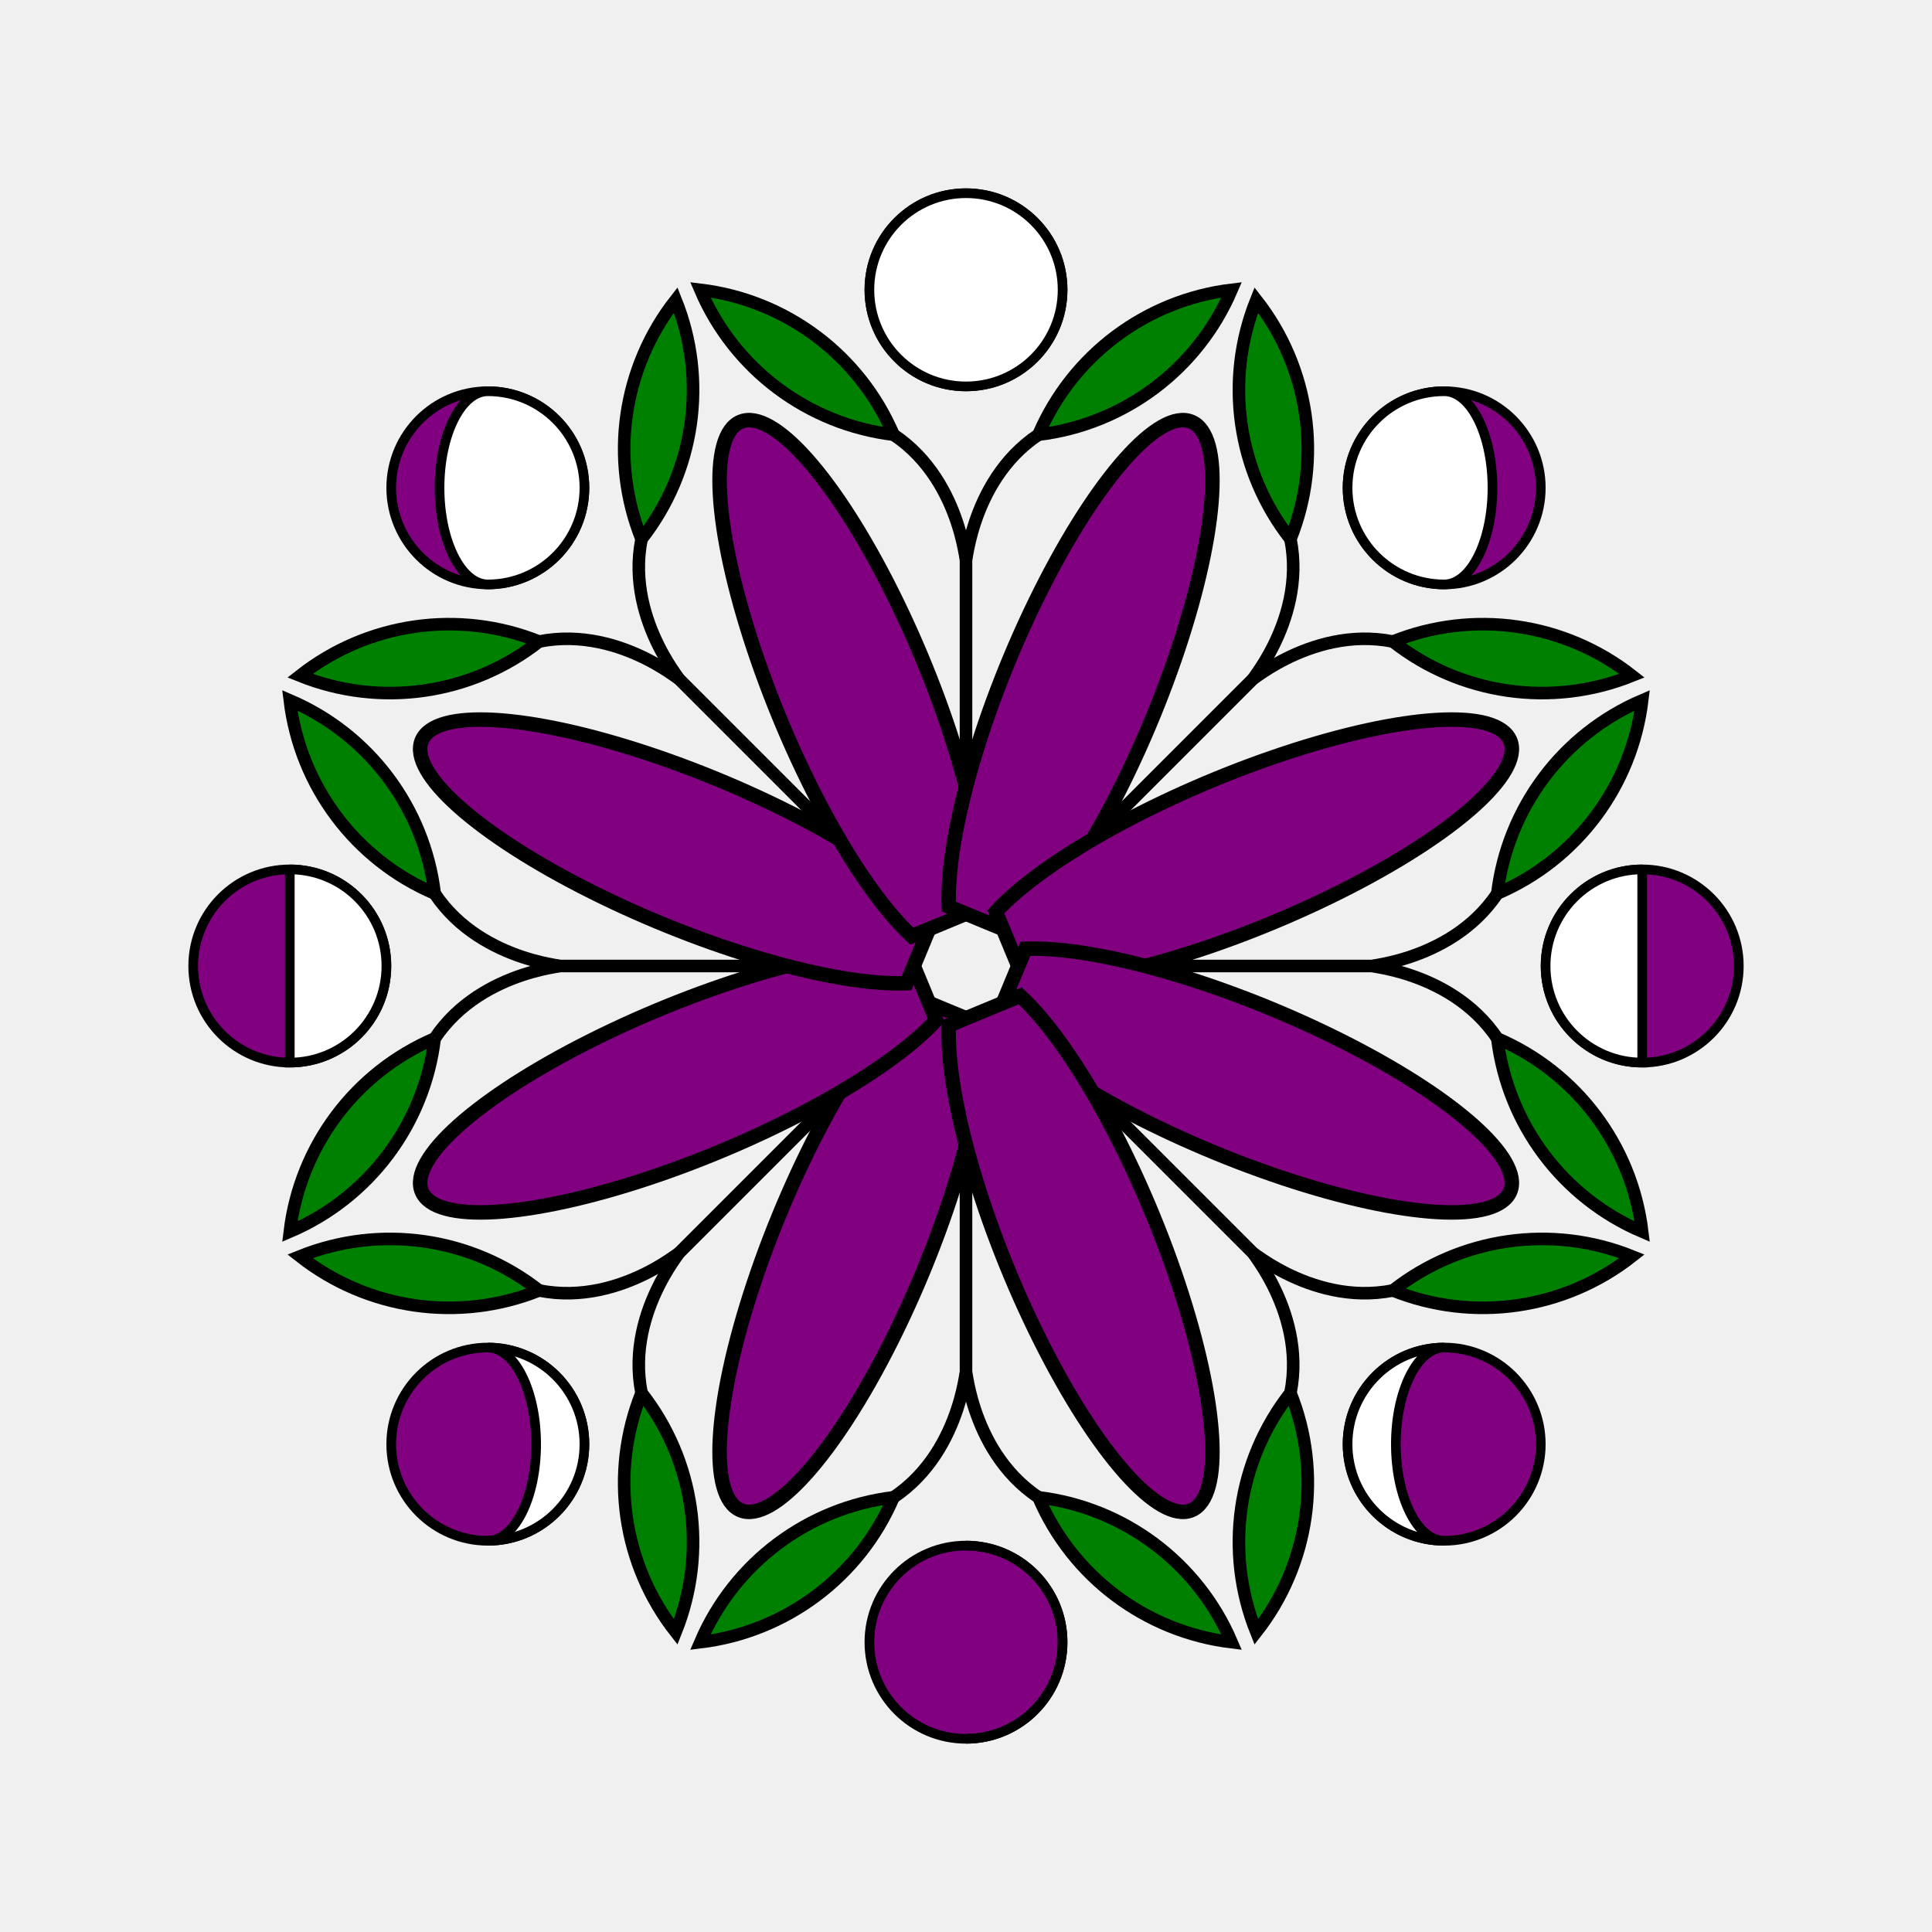
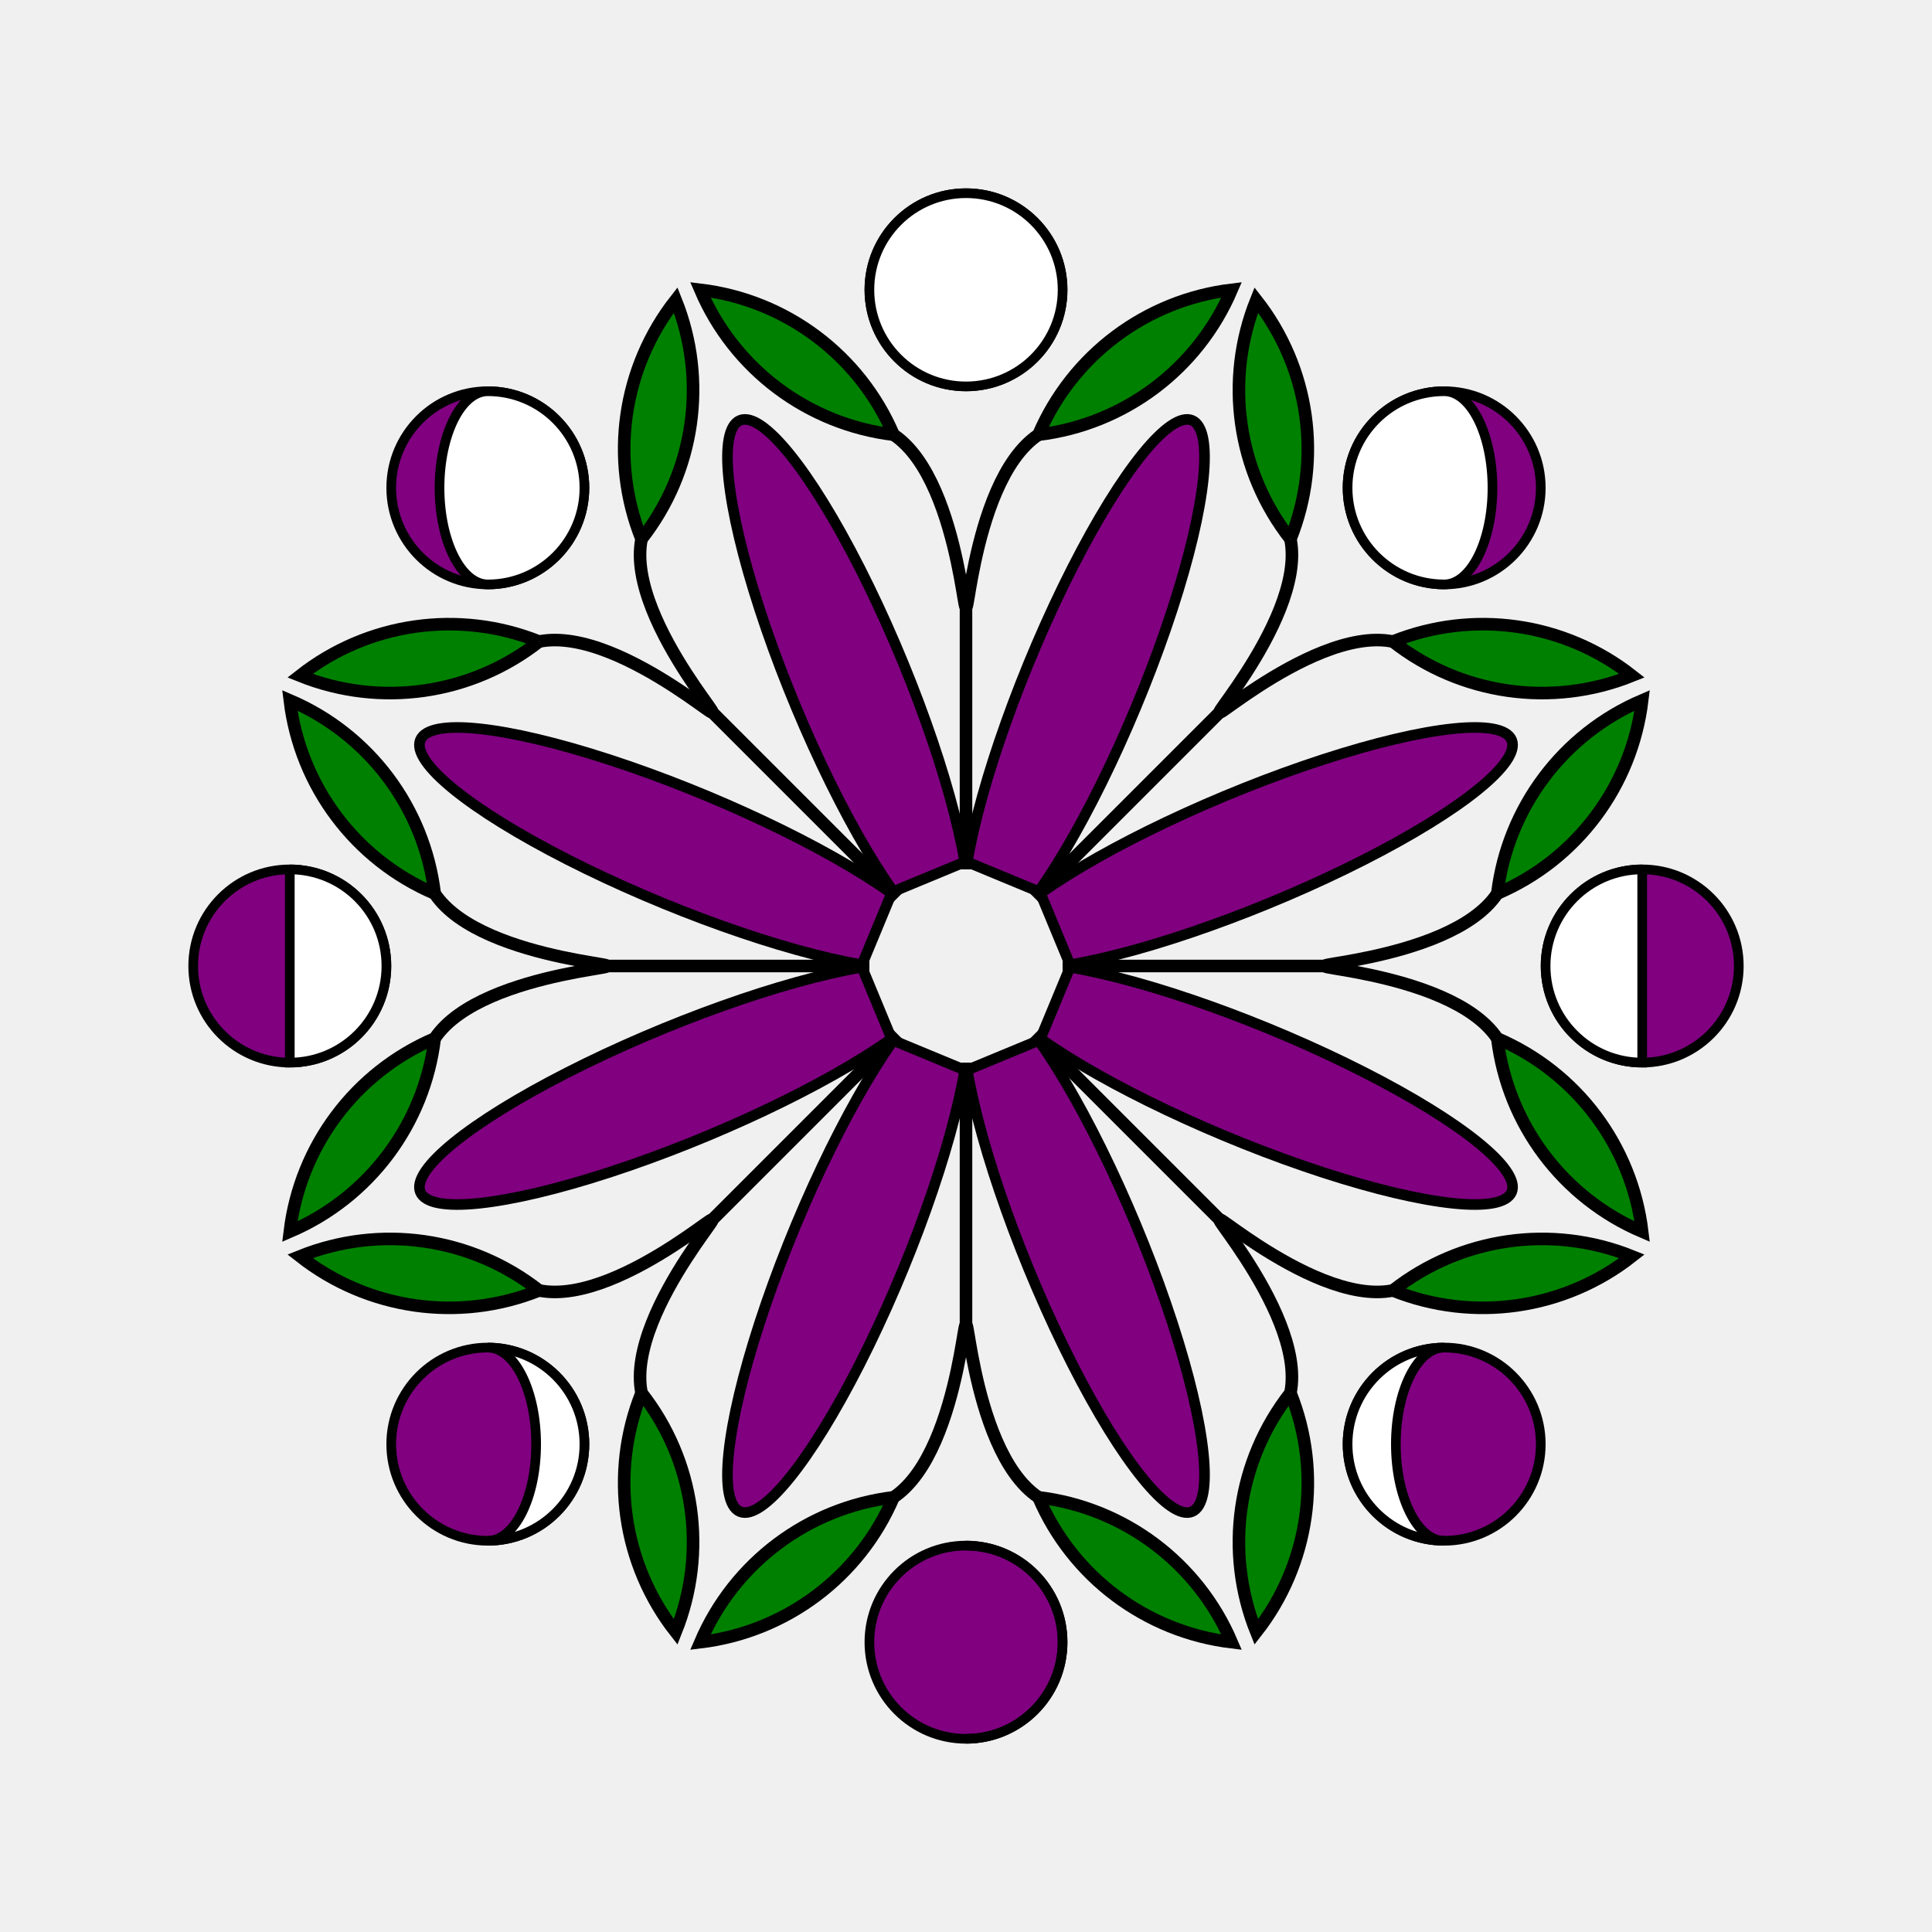
<svg xmlns="http://www.w3.org/2000/svg" viewBox="-1 -1 2 2">
  <style type="text/css">
      .plant {
        stroke: black;
        stroke-width: 0.013;
      }
      .plant-stem {
        fill: none;
      }
      .plant-leaf {
        fill: green;
      }
    </style>
-   <g class="plant" transform="         rotate(0)         translate(0, 0.2)       ">
-     <path class="plant-stem" d="           M 0,0           L 0,0.25         " />
-     <path class="plant-stem" d="         M 0,0.225         C 0,0.2 0,0.3 0.075,0.35       " />
-     <path class="plant-stem" d="         M 0,0.225         C 0,0.2 0,0.3 -0.075,0.35       " />
-     <path class="plant-leaf" d="         M 0.075,0.35         a 0.25,0.25 -45 0,0 0.2,0.15         A 0.25,0.25 -45 0,0 0.075,0.35       " />
-     <path class="plant-leaf" d="         M -0.075,0.35         a 0.25,0.25 -45 0,0 -0.2,0.15         A 0.25,0.25 -45 0,0 -0.075,0.35       " />
+   <g class="plant" transform="         rotate(0)         translate(0, 0.1)       ">
+     <path class="plant-stem" d="           M 0,0           L 0,0.3         " />
+     <path class="plant-stem" d="         M 0,0.3         C 0,0.2 0,0.4 0.075,0.45       " />
+     <path class="plant-stem" d="         M 0,0.3         C 0,0.2 0,0.4 -0.075,0.45       " />
+     <path class="plant-leaf" d="         M 0.075,0.45         a 0.25,0.25 -45 0,0 0.2,0.15         A 0.25,0.25 -45 0,0 0.075,0.45       " />
+     <path class="plant-leaf" d="         M -0.075,0.45         a 0.25,0.25 -45 0,0 -0.2,0.15         A 0.25,0.25 -45 0,0 -0.075,0.45       " />
  </g>
-   <g class="plant" transform="         rotate(45)         translate(0, 0.2)       ">
-     <path class="plant-stem" d="           M 0,0           L 0,0.25         " />
-     <path class="plant-stem" d="         M 0,0.225         C 0,0.2 0,0.3 0.075,0.35       " />
-     <path class="plant-stem" d="         M 0,0.225         C 0,0.2 0,0.3 -0.075,0.35       " />
-     <path class="plant-leaf" d="         M 0.075,0.35         a 0.25,0.25 -45 0,0 0.2,0.15         A 0.25,0.25 -45 0,0 0.075,0.35       " />
-     <path class="plant-leaf" d="         M -0.075,0.35         a 0.25,0.25 -45 0,0 -0.2,0.15         A 0.25,0.25 -45 0,0 -0.075,0.35       " />
+   <g class="plant" transform="         rotate(45)         translate(0, 0.1)       ">
+     <path class="plant-stem" d="           M 0,0           L 0,0.3         " />
+     <path class="plant-stem" d="         M 0,0.3         C 0,0.2 0,0.4 0.075,0.45       " />
+     <path class="plant-stem" d="         M 0,0.3         C 0,0.2 0,0.4 -0.075,0.45       " />
+     <path class="plant-leaf" d="         M 0.075,0.45         a 0.25,0.25 -45 0,0 0.2,0.15         A 0.25,0.25 -45 0,0 0.075,0.45       " />
+     <path class="plant-leaf" d="         M -0.075,0.45         a 0.25,0.25 -45 0,0 -0.2,0.15         A 0.25,0.25 -45 0,0 -0.075,0.45       " />
  </g>
-   <g class="plant" transform="         rotate(90)         translate(0, 0.2)       ">
-     <path class="plant-stem" d="           M 0,0           L 0,0.25         " />
-     <path class="plant-stem" d="         M 0,0.225         C 0,0.2 0,0.3 0.075,0.35       " />
-     <path class="plant-stem" d="         M 0,0.225         C 0,0.2 0,0.3 -0.075,0.35       " />
-     <path class="plant-leaf" d="         M 0.075,0.35         a 0.25,0.25 -45 0,0 0.2,0.15         A 0.25,0.25 -45 0,0 0.075,0.35       " />
-     <path class="plant-leaf" d="         M -0.075,0.35         a 0.25,0.25 -45 0,0 -0.2,0.15         A 0.25,0.25 -45 0,0 -0.075,0.35       " />
+   <g class="plant" transform="         rotate(90)         translate(0, 0.1)       ">
+     <path class="plant-stem" d="           M 0,0           L 0,0.3         " />
+     <path class="plant-stem" d="         M 0,0.3         C 0,0.2 0,0.4 0.075,0.45       " />
+     <path class="plant-stem" d="         M 0,0.3         C 0,0.2 0,0.4 -0.075,0.45       " />
+     <path class="plant-leaf" d="         M 0.075,0.45         a 0.25,0.25 -45 0,0 0.2,0.15         A 0.25,0.25 -45 0,0 0.075,0.45       " />
+     <path class="plant-leaf" d="         M -0.075,0.45         a 0.25,0.25 -45 0,0 -0.2,0.15         A 0.25,0.25 -45 0,0 -0.075,0.45       " />
  </g>
-   <g class="plant" transform="         rotate(135)         translate(0, 0.2)       ">
-     <path class="plant-stem" d="           M 0,0           L 0,0.25         " />
-     <path class="plant-stem" d="         M 0,0.225         C 0,0.2 0,0.3 0.075,0.35       " />
-     <path class="plant-stem" d="         M 0,0.225         C 0,0.2 0,0.3 -0.075,0.35       " />
-     <path class="plant-leaf" d="         M 0.075,0.35         a 0.25,0.25 -45 0,0 0.2,0.15         A 0.25,0.25 -45 0,0 0.075,0.35       " />
-     <path class="plant-leaf" d="         M -0.075,0.35         a 0.25,0.25 -45 0,0 -0.2,0.15         A 0.25,0.25 -45 0,0 -0.075,0.35       " />
+   <g class="plant" transform="         rotate(135)         translate(0, 0.1)       ">
+     <path class="plant-stem" d="           M 0,0           L 0,0.3         " />
+     <path class="plant-stem" d="         M 0,0.3         C 0,0.2 0,0.4 0.075,0.45       " />
+     <path class="plant-stem" d="         M 0,0.3         C 0,0.2 0,0.4 -0.075,0.45       " />
+     <path class="plant-leaf" d="         M 0.075,0.45         a 0.25,0.25 -45 0,0 0.2,0.15         A 0.25,0.25 -45 0,0 0.075,0.45       " />
+     <path class="plant-leaf" d="         M -0.075,0.45         a 0.25,0.25 -45 0,0 -0.2,0.15         A 0.25,0.25 -45 0,0 -0.075,0.45       " />
  </g>
-   <g class="plant" transform="         rotate(180)         translate(0, 0.2)       ">
-     <path class="plant-stem" d="           M 0,0           L 0,0.25         " />
-     <path class="plant-stem" d="         M 0,0.225         C 0,0.2 0,0.3 0.075,0.35       " />
-     <path class="plant-stem" d="         M 0,0.225         C 0,0.2 0,0.3 -0.075,0.35       " />
-     <path class="plant-leaf" d="         M 0.075,0.35         a 0.25,0.25 -45 0,0 0.2,0.15         A 0.25,0.25 -45 0,0 0.075,0.35       " />
-     <path class="plant-leaf" d="         M -0.075,0.35         a 0.25,0.25 -45 0,0 -0.2,0.15         A 0.25,0.25 -45 0,0 -0.075,0.35       " />
+   <g class="plant" transform="         rotate(180)         translate(0, 0.1)       ">
+     <path class="plant-stem" d="           M 0,0           L 0,0.3         " />
+     <path class="plant-stem" d="         M 0,0.3         C 0,0.2 0,0.4 0.075,0.45       " />
+     <path class="plant-stem" d="         M 0,0.3         C 0,0.2 0,0.4 -0.075,0.45       " />
+     <path class="plant-leaf" d="         M 0.075,0.45         a 0.25,0.25 -45 0,0 0.2,0.15         A 0.25,0.25 -45 0,0 0.075,0.45       " />
+     <path class="plant-leaf" d="         M -0.075,0.45         a 0.25,0.25 -45 0,0 -0.2,0.15         A 0.25,0.25 -45 0,0 -0.075,0.45       " />
  </g>
-   <g class="plant" transform="         rotate(225)         translate(0, 0.2)       ">
-     <path class="plant-stem" d="           M 0,0           L 0,0.25         " />
-     <path class="plant-stem" d="         M 0,0.225         C 0,0.2 0,0.3 0.075,0.35       " />
-     <path class="plant-stem" d="         M 0,0.225         C 0,0.2 0,0.3 -0.075,0.35       " />
-     <path class="plant-leaf" d="         M 0.075,0.35         a 0.25,0.25 -45 0,0 0.2,0.15         A 0.25,0.25 -45 0,0 0.075,0.35       " />
-     <path class="plant-leaf" d="         M -0.075,0.35         a 0.25,0.25 -45 0,0 -0.2,0.15         A 0.25,0.25 -45 0,0 -0.075,0.35       " />
+   <g class="plant" transform="         rotate(225)         translate(0, 0.1)       ">
+     <path class="plant-stem" d="           M 0,0           L 0,0.3         " />
+     <path class="plant-stem" d="         M 0,0.3         C 0,0.2 0,0.4 0.075,0.45       " />
+     <path class="plant-stem" d="         M 0,0.3         C 0,0.2 0,0.4 -0.075,0.45       " />
+     <path class="plant-leaf" d="         M 0.075,0.45         a 0.25,0.25 -45 0,0 0.2,0.15         A 0.25,0.25 -45 0,0 0.075,0.45       " />
+     <path class="plant-leaf" d="         M -0.075,0.45         a 0.25,0.25 -45 0,0 -0.2,0.15         A 0.25,0.25 -45 0,0 -0.075,0.45       " />
  </g>
-   <g class="plant" transform="         rotate(270)         translate(0, 0.2)       ">
-     <path class="plant-stem" d="           M 0,0           L 0,0.25         " />
-     <path class="plant-stem" d="         M 0,0.225         C 0,0.2 0,0.3 0.075,0.35       " />
-     <path class="plant-stem" d="         M 0,0.225         C 0,0.2 0,0.3 -0.075,0.35       " />
-     <path class="plant-leaf" d="         M 0.075,0.35         a 0.25,0.25 -45 0,0 0.2,0.15         A 0.25,0.25 -45 0,0 0.075,0.35       " />
-     <path class="plant-leaf" d="         M -0.075,0.35         a 0.25,0.25 -45 0,0 -0.2,0.15         A 0.25,0.25 -45 0,0 -0.075,0.35       " />
+   <g class="plant" transform="         rotate(270)         translate(0, 0.1)       ">
+     <path class="plant-stem" d="           M 0,0           L 0,0.3         " />
+     <path class="plant-stem" d="         M 0,0.3         C 0,0.2 0,0.4 0.075,0.45       " />
+     <path class="plant-stem" d="         M 0,0.3         C 0,0.2 0,0.4 -0.075,0.45       " />
+     <path class="plant-leaf" d="         M 0.075,0.45         a 0.25,0.25 -45 0,0 0.2,0.15         A 0.25,0.25 -45 0,0 0.075,0.45       " />
+     <path class="plant-leaf" d="         M -0.075,0.45         a 0.25,0.25 -45 0,0 -0.2,0.15         A 0.25,0.25 -45 0,0 -0.075,0.45       " />
  </g>
-   <g class="plant" transform="         rotate(315)         translate(0, 0.2)       ">
-     <path class="plant-stem" d="           M 0,0           L 0,0.25         " />
-     <path class="plant-stem" d="         M 0,0.225         C 0,0.2 0,0.3 0.075,0.35       " />
-     <path class="plant-stem" d="         M 0,0.225         C 0,0.2 0,0.3 -0.075,0.35       " />
-     <path class="plant-leaf" d="         M 0.075,0.35         a 0.25,0.25 -45 0,0 0.2,0.15         A 0.25,0.25 -45 0,0 0.075,0.35       " />
-     <path class="plant-leaf" d="         M -0.075,0.35         a 0.25,0.25 -45 0,0 -0.2,0.15         A 0.25,0.25 -45 0,0 -0.075,0.35       " />
+   <g class="plant" transform="         rotate(315)         translate(0, 0.1)       ">
+     <path class="plant-stem" d="           M 0,0           L 0,0.3         " />
+     <path class="plant-stem" d="         M 0,0.3         C 0,0.2 0,0.4 0.075,0.45       " />
+     <path class="plant-stem" d="         M 0,0.3         C 0,0.2 0,0.4 -0.075,0.45       " />
+     <path class="plant-leaf" d="         M 0.075,0.45         a 0.25,0.25 -45 0,0 0.2,0.15         A 0.25,0.25 -45 0,0 0.075,0.45       " />
+     <path class="plant-leaf" d="         M -0.075,0.45         a 0.25,0.25 -45 0,0 -0.2,0.15         A 0.25,0.25 -45 0,0 -0.075,0.45       " />
  </g>
  <style type="text/css">
      .turbine {
        stroke: black;
-         stroke-width: 0.015;
+         stroke-width: 0.011;
      }
      .turbine-blade {
        fill: purple;
      }
    </style>
  <g class="turbine">
    <g class="turbine-blade" transform="rotate(22.5)">
-       <path d="           M -0.04,0.05           a 0.08,0.3 0 1,0 0.08,0           z         " />
+       <path d="           M -0.04,0.1           a 0.06,0.293 0 1,0 0.08,0           z         " />
    </g>
    <g class="turbine-blade" transform="rotate(67.5)">
-       <path d="           M -0.04,0.05           a 0.08,0.3 0 1,0 0.08,0           z         " />
+       <path d="           M -0.04,0.1           a 0.06,0.293 0 1,0 0.08,0           z         " />
    </g>
    <g class="turbine-blade" transform="rotate(112.5)">
-       <path d="           M -0.04,0.05           a 0.08,0.3 0 1,0 0.08,0           z         " />
+       <path d="           M -0.04,0.1           a 0.06,0.293 0 1,0 0.08,0           z         " />
    </g>
    <g class="turbine-blade" transform="rotate(157.5)">
-       <path d="           M -0.04,0.05           a 0.08,0.3 0 1,0 0.08,0           z         " />
+       <path d="           M -0.04,0.1           a 0.06,0.293 0 1,0 0.08,0           z         " />
    </g>
    <g class="turbine-blade" transform="rotate(202.5)">
-       <path d="           M -0.04,0.05           a 0.08,0.3 0 1,0 0.08,0           z         " />
+       <path d="           M -0.04,0.1           a 0.06,0.293 0 1,0 0.08,0           z         " />
    </g>
    <g class="turbine-blade" transform="rotate(247.5)">
-       <path d="           M -0.04,0.05           a 0.08,0.3 0 1,0 0.08,0           z         " />
+       <path d="           M -0.04,0.1           a 0.06,0.293 0 1,0 0.08,0           z         " />
    </g>
    <g class="turbine-blade" transform="rotate(292.5)">
-       <path d="           M -0.04,0.05           a 0.08,0.3 0 1,0 0.08,0           z         " />
+       <path d="           M -0.04,0.1           a 0.06,0.293 0 1,0 0.08,0           z         " />
    </g>
    <g class="turbine-blade" transform="rotate(337.5)">
-       <path d="           M -0.04,0.05           a 0.08,0.3 0 1,0 0.08,0           z         " />
+       <path d="           M -0.04,0.1           a 0.06,0.293 0 1,0 0.08,0           z         " />
    </g>
  </g>
  <style type="text/css">
      .moon {
        stroke: black;
        stroke-width: 0.01;
      }
      .moon-front {
        fill: white;
      }
      .moon-back {
        fill: purple;
      }
    </style>
  <g class="moon">
    <path class="moon-back" d="M 4.286263797015736e-17,0.6            a 0.04,0.04 0 1,1 0,0.2            a 0.04,0.04 0 1,1 0,-0.2" />
    <path class="moon-front" d="M 4.286263797015736e-17,0.6            a 0.04,0.04 0 1,1 0,0.2            a 0.04,0.04 0 1,0 0,-0.2" />
  </g>
  <g class="moon">
    <path class="moon-back" d="M -0.495,0.395            a 0.04,0.04 0 1,1 0,0.2            a 0.04,0.04 0 1,1 0,-0.2" />
    <path class="moon-front" d="M -0.495,0.395            a 0.02,0.04 0 1,1 0,0.2            a 0.04,0.04 0 1,0 0,-0.2" />
  </g>
  <g class="moon">
    <path class="moon-back" d="M -0.7,-0.1            a 0.04,0.04 0 1,1 0,0.2            a 0.04,0.04 0 1,1 0,-0.2" />
    <path class="moon-front" d="M -0.7,-0.1            a 0,0.04 0 1,1 0,0.2            a 0.04,0.04 0 1,0 0,-0.2" />
  </g>
  <g class="moon">
    <path class="moon-back" d="M -0.495,-0.595            a 0.04,0.04 0 1,1 0,0.2            a 0.04,0.04 0 1,1 0,-0.2" />
    <path class="moon-front" d="M -0.495,-0.595            a 0.02,0.04 0 1,0 0,0.2            a 0.04,0.04 0 1,0 0,-0.2" />
  </g>
  <g class="moon">
    <path class="moon-back" d="M -1.2858791391047207e-16,-0.8            a 0.04,0.04 0 1,1 0,0.2            a 0.04,0.04 0 1,1 0,-0.2" />
    <path class="moon-front" d="M -1.2858791391047207e-16,-0.8            a 0.04,0.04 0 1,0 0,0.2            a 0.04,0.04 0 1,0 0,-0.2" />
  </g>
  <g class="moon">
    <path class="moon-back" d="M 0.495,-0.595            a 0.04,0.04 0 1,1 0,0.2            a 0.04,0.04 0 1,1 0,-0.2" />
    <path class="moon-front" d="M 0.495,-0.595            a 0.02,0.04 0 1,1 0,0.2            a 0.04,0.04 0 1,1 0,-0.2" />
  </g>
  <g class="moon">
    <path class="moon-back" d="M 0.7,-0.1            a 0.04,0.04 0 1,1 0,0.2            a 0.04,0.04 0 1,1 0,-0.2" />
    <path class="moon-front" d="M 0.7,-0.1            a 0,0.04 0 1,1 0,0.2            a 0.04,0.04 0 1,1 0,-0.2" />
  </g>
  <g class="moon">
    <path class="moon-back" d="M 0.495,0.395            a 0.04,0.04 0 1,1 0,0.2            a 0.04,0.04 0 1,1 0,-0.2" />
    <path class="moon-front" d="M 0.495,0.395            a 0.02,0.04 0 1,0 0,0.2            a 0.04,0.04 0 1,1 0,-0.2" />
  </g>
</svg>
